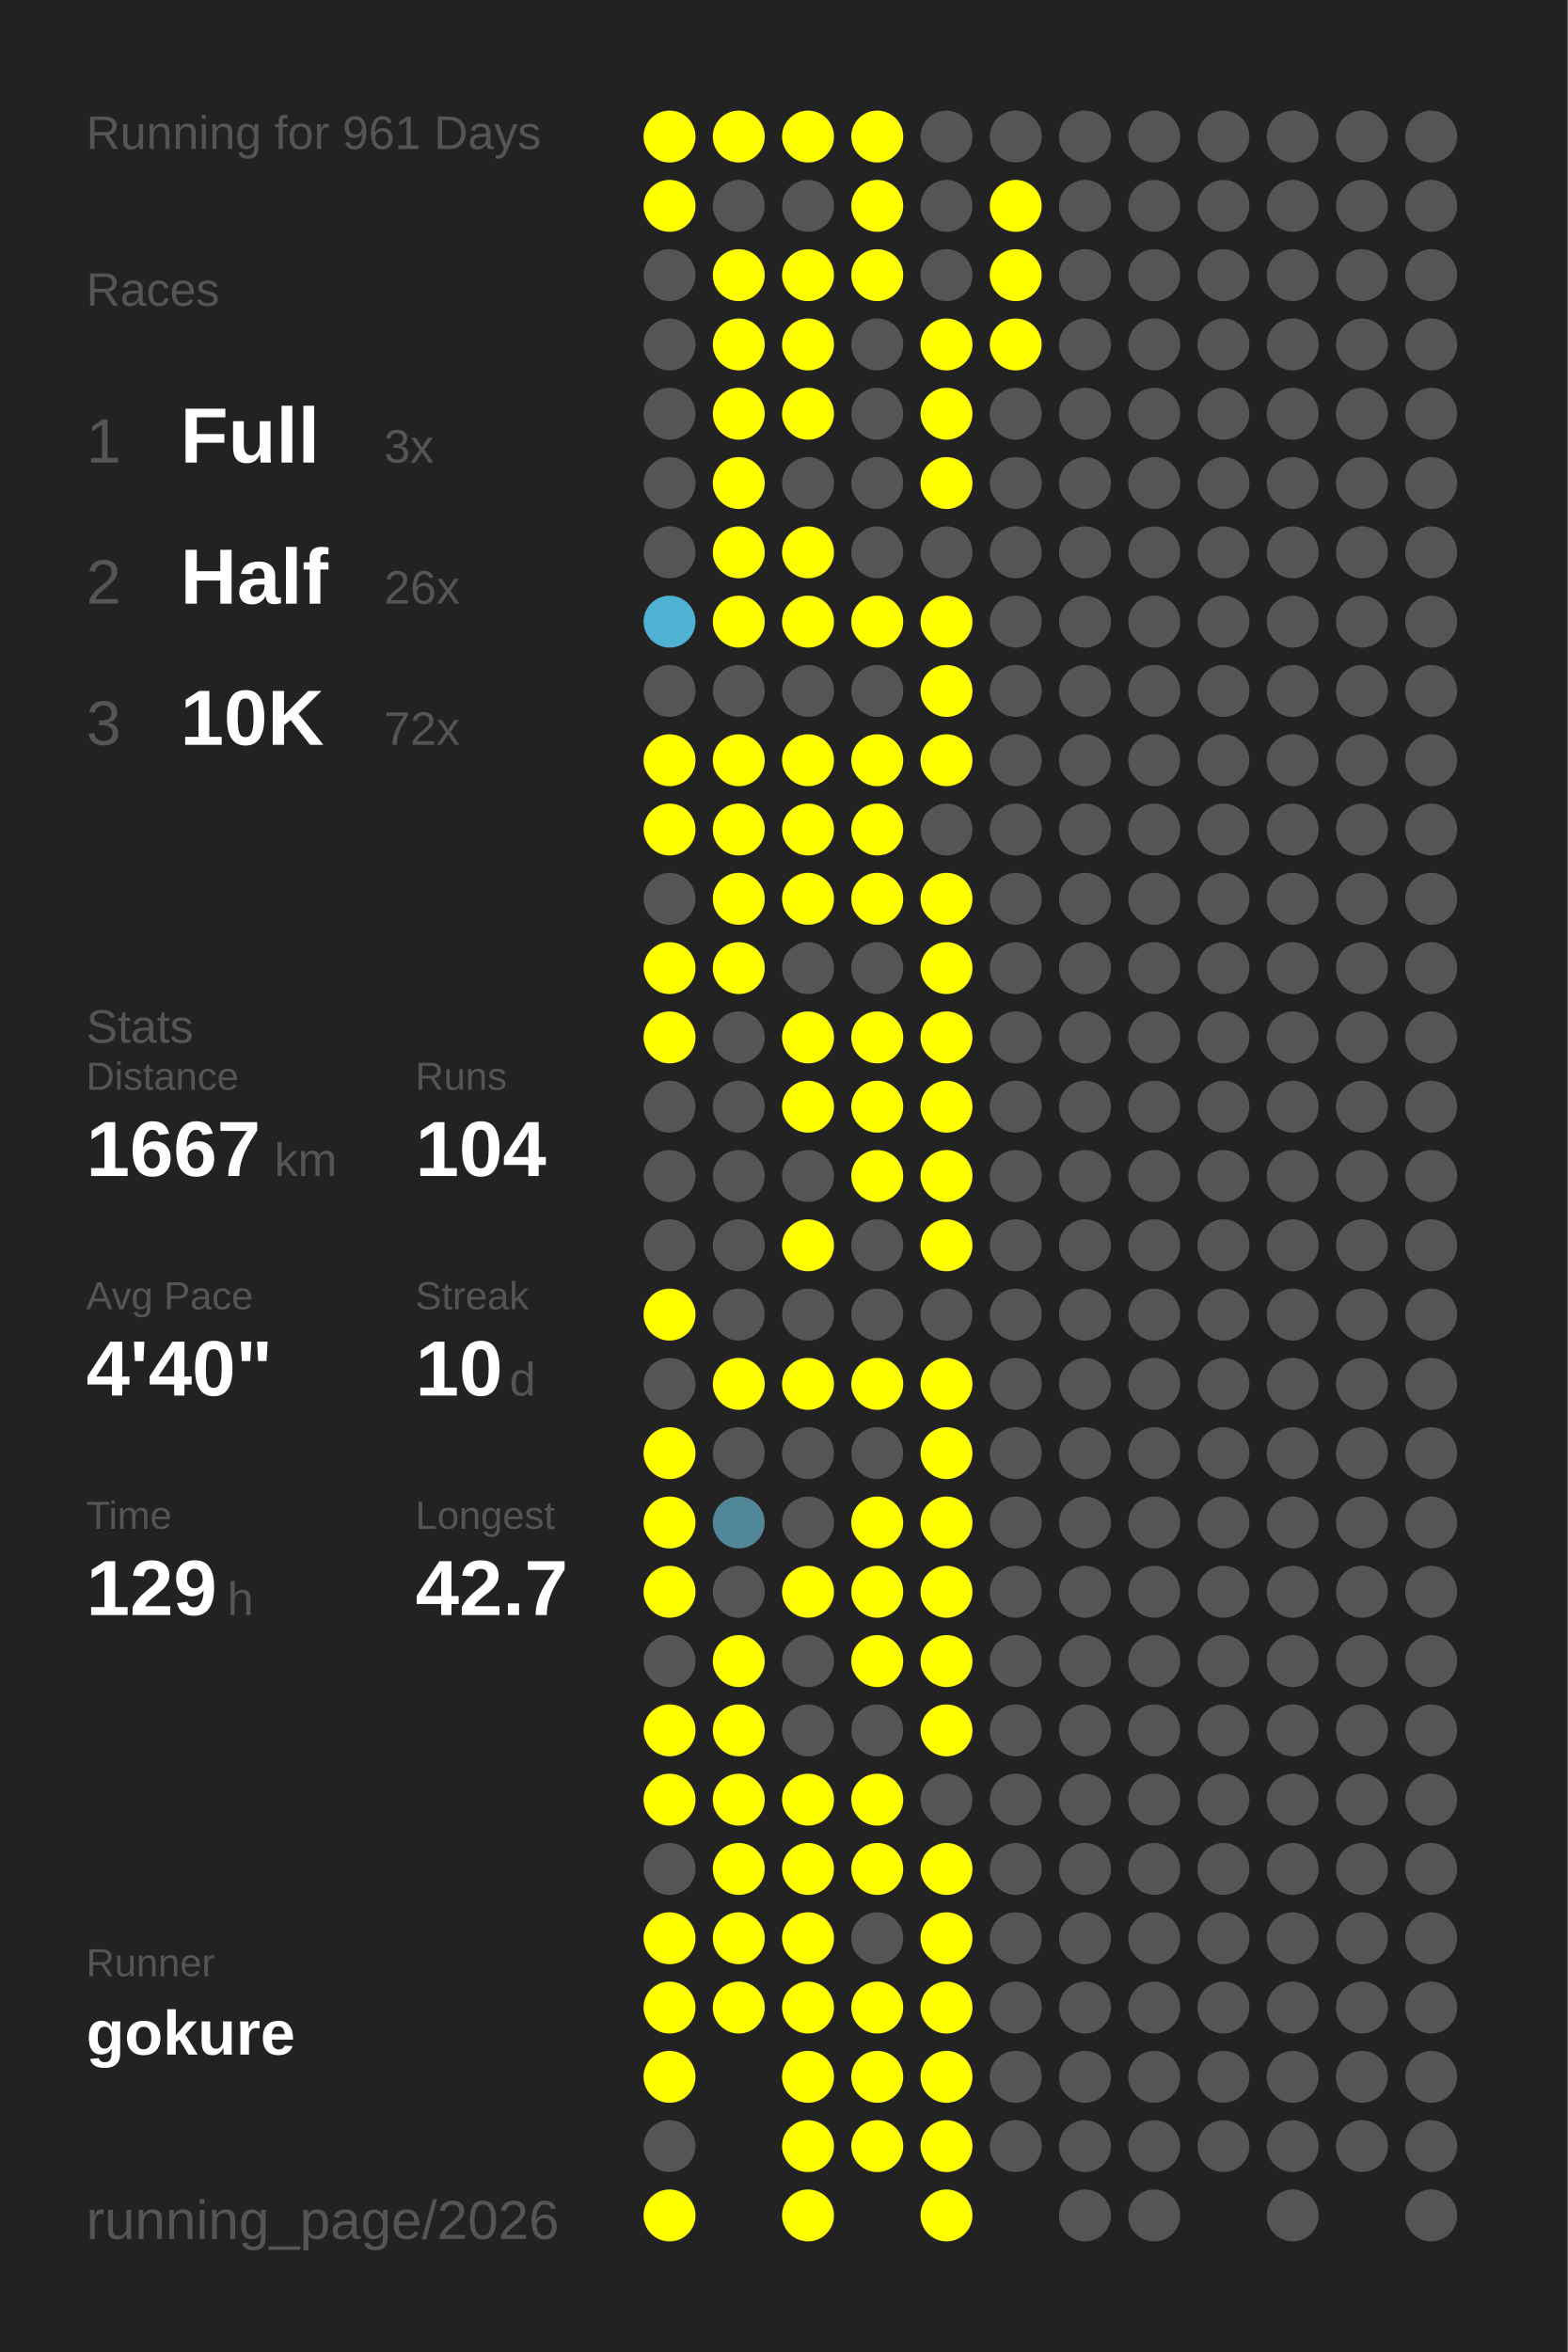
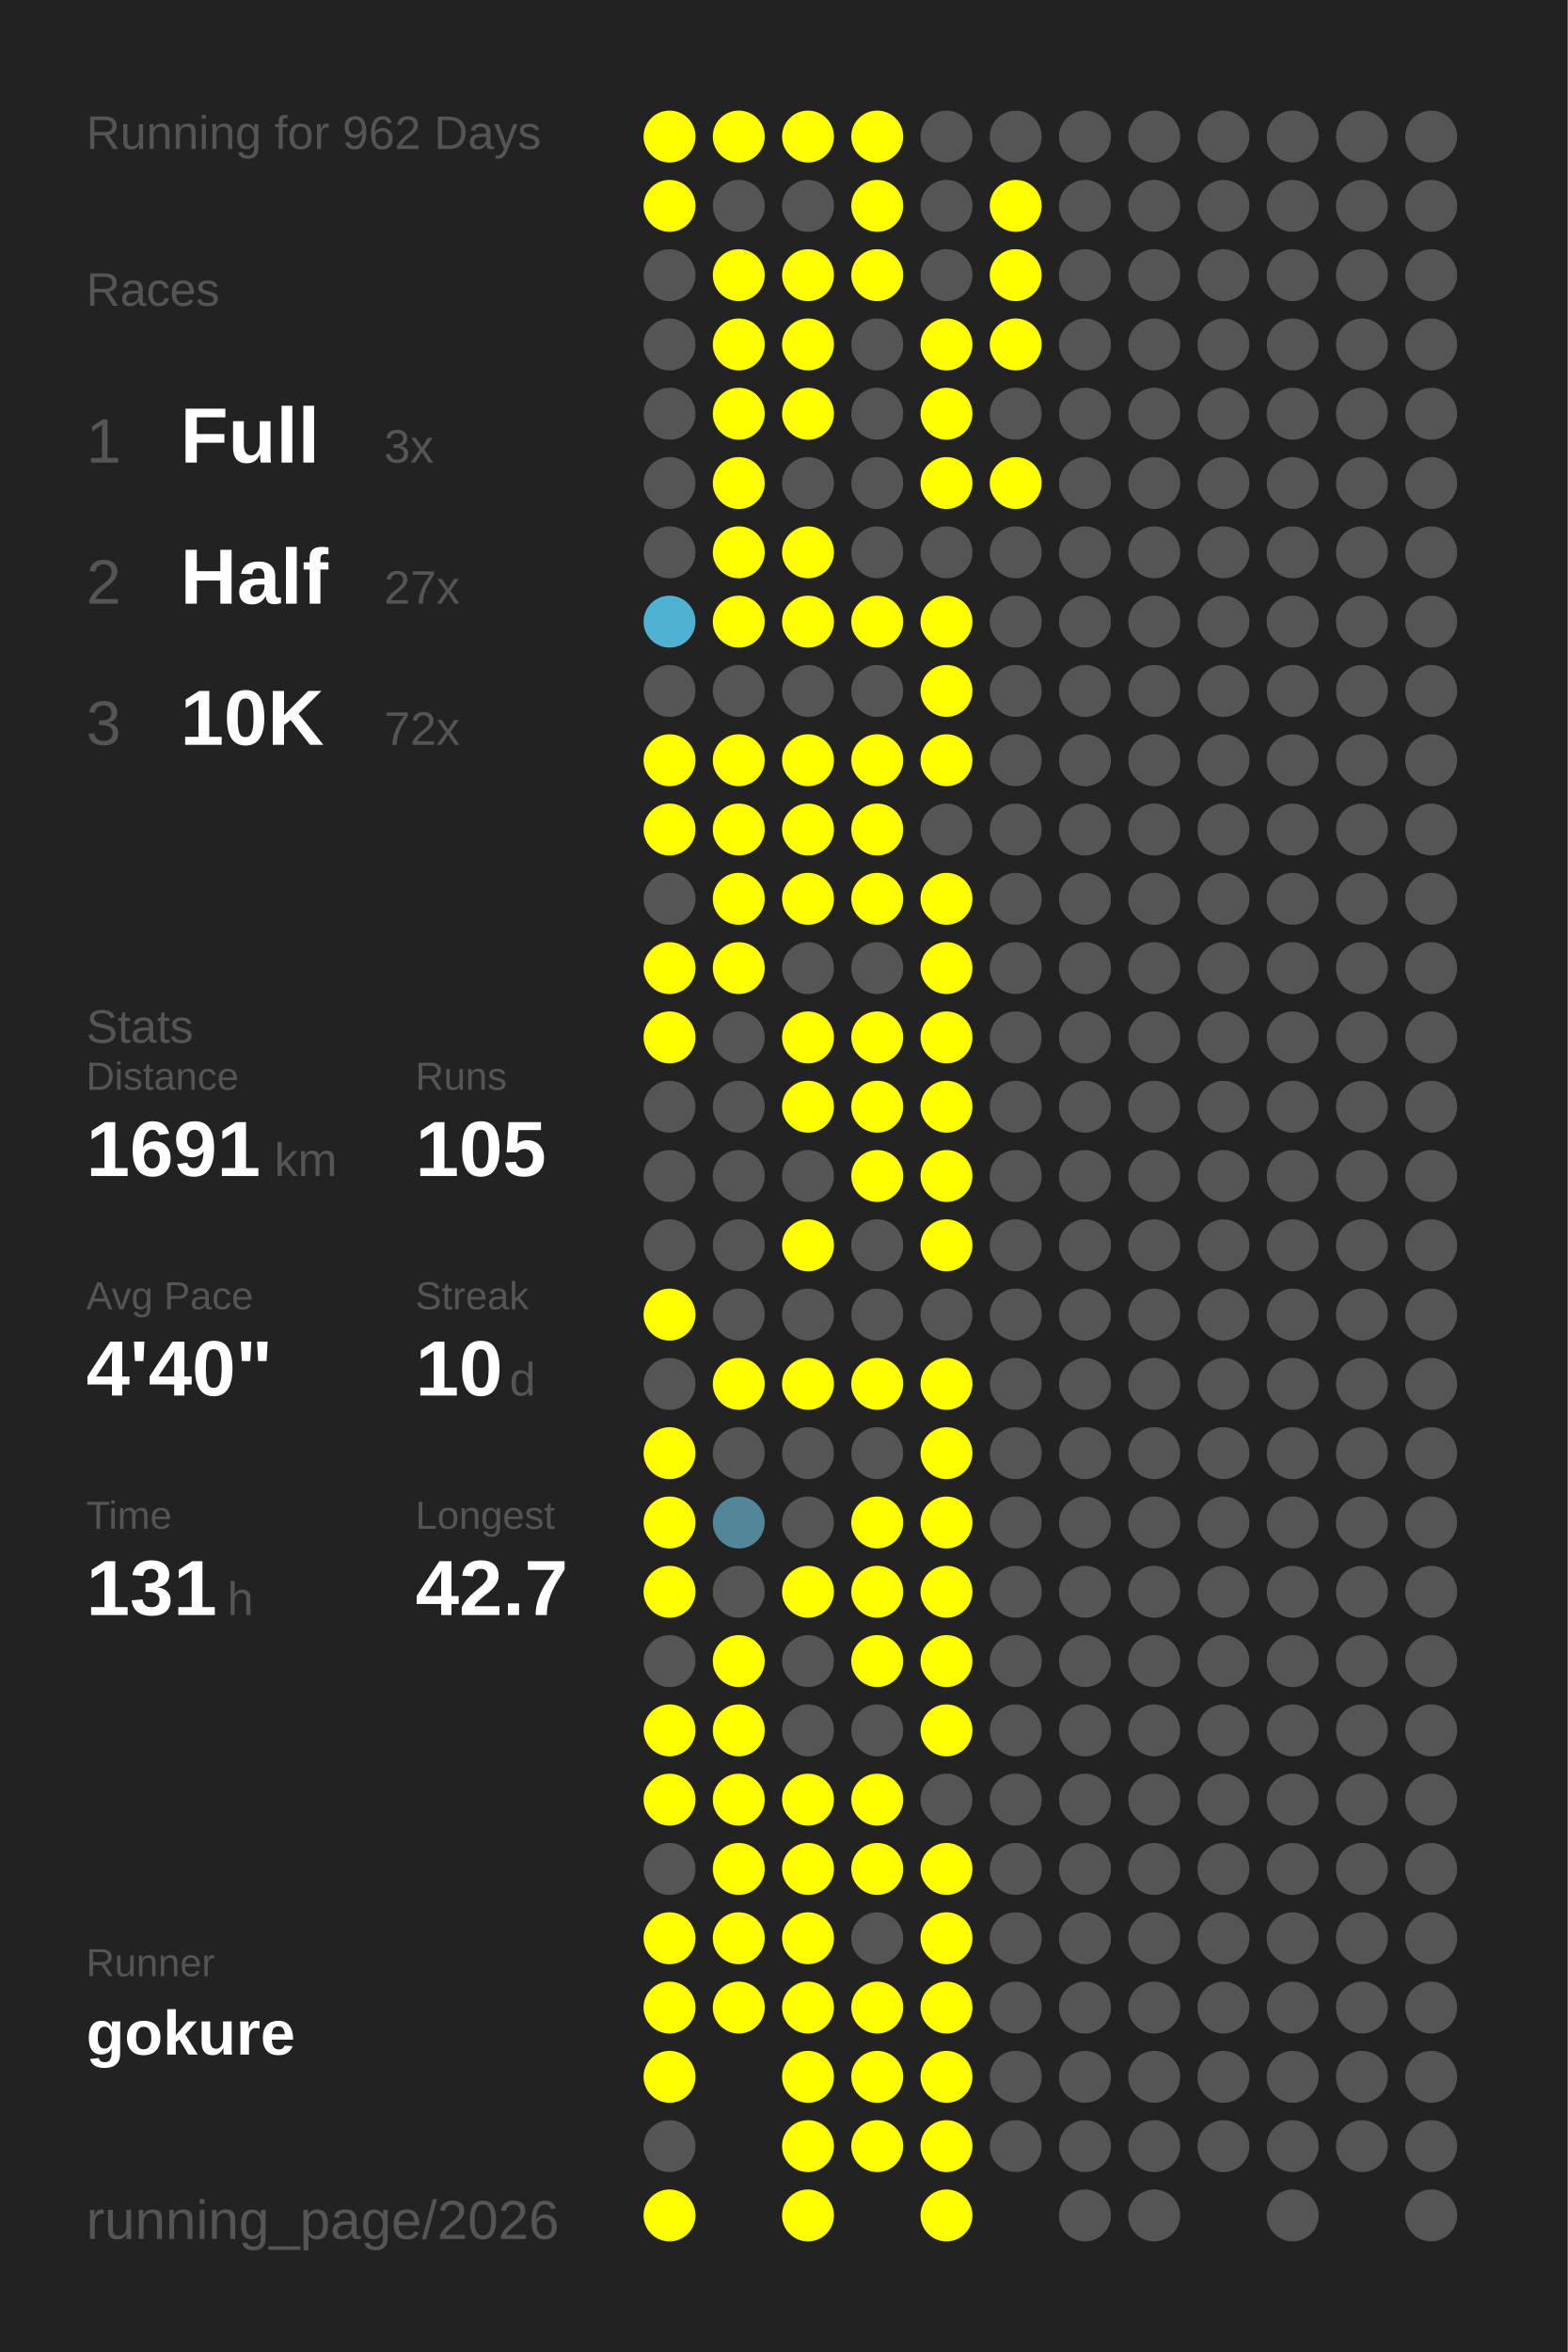
<svg xmlns="http://www.w3.org/2000/svg" baseProfile="full" height="300mm" version="1.1" viewBox="0,0,200,300" width="200mm">
  <defs />
  <rect fill="#222222" height="300" width="200" x="0" y="0" />
-   <text fill="#555555" style="font-size:6px; font-family:Arial;" x="11" y="19">Running for 961 Days</text>
+   <text fill="#555555" style="font-size:6px; font-family:Arial;" x="11" y="19">Running for 962 Days</text>
  <text fill="#555555" style="font-size:6px; font-family:Arial;" x="11" y="39">Races</text>
  <text fill="#555555" style="font-size:8px; font-family:Arial;" x="11" y="59">1</text>
  <text fill="#FFFFFF" style="font-size:10px; font-family:Arial; font-weight:bold;" x="23" y="59">Full</text>
  <text fill="#555555" style="font-size:6px; font-family:Arial;" x="49" y="59">3x</text>
  <text fill="#555555" style="font-size:8px; font-family:Arial;" x="11" y="77">2</text>
  <text fill="#FFFFFF" style="font-size:10px; font-family:Arial; font-weight:bold;" x="23" y="77">Half</text>
-   <text fill="#555555" style="font-size:6px; font-family:Arial;" x="49" y="77">26x</text>
+   <text fill="#555555" style="font-size:6px; font-family:Arial;" x="49" y="77">27x</text>
  <text fill="#555555" style="font-size:8px; font-family:Arial;" x="11" y="95">3</text>
  <text fill="#FFFFFF" style="font-size:10px; font-family:Arial; font-weight:bold;" x="23" y="95">10K</text>
  <text fill="#555555" style="font-size:6px; font-family:Arial;" x="49" y="95">72x</text>
  <text fill="#555555" style="font-size:6px; font-family:Arial;" x="11" y="133">Stats</text>
  <text fill="#555555" style="font-size:5px; font-family:Arial;" x="11" y="139">Distance</text>
-   <text fill="#FFFFFF" style="font-size:10px; font-family:Arial; font-weight:bold;" x="11" y="150">1667</text>
+   <text fill="#FFFFFF" style="font-size:10px; font-family:Arial; font-weight:bold;" x="11" y="150">1691</text>
  <text fill="#555555" style="font-size:6px; font-family:Arial;" x="35" y="150">km</text>
  <text fill="#555555" style="font-size:5px; font-family:Arial;" x="53" y="139">Runs</text>
-   <text fill="#FFFFFF" style="font-size:10px; font-family:Arial; font-weight:bold;" x="53" y="150">104</text>
+   <text fill="#FFFFFF" style="font-size:10px; font-family:Arial; font-weight:bold;" x="53" y="150">105</text>
  <text fill="#555555" style="font-size:5px; font-family:Arial;" x="11" y="167">Avg Pace</text>
  <text fill="#FFFFFF" style="font-size:10px; font-family:Arial; font-weight:bold;" x="11" y="178">4'40"</text>
  <text fill="#555555" style="font-size:5px; font-family:Arial;" x="53" y="167">Streak</text>
  <text fill="#FFFFFF" style="font-size:10px; font-family:Arial; font-weight:bold;" x="53" y="178">10</text>
  <text fill="#555555" style="font-size:6px; font-family:Arial;" x="65" y="178">d</text>
  <text fill="#555555" style="font-size:5px; font-family:Arial;" x="11" y="195">Time</text>
-   <text fill="#FFFFFF" style="font-size:10px; font-family:Arial; font-weight:bold;" x="11" y="206">129</text>
+   <text fill="#FFFFFF" style="font-size:10px; font-family:Arial; font-weight:bold;" x="11" y="206">131</text>
  <text fill="#555555" style="font-size:6px; font-family:Arial;" x="29" y="206">h</text>
  <text fill="#555555" style="font-size:5px; font-family:Arial;" x="53" y="195">Longest</text>
  <text fill="#FFFFFF" style="font-size:10px; font-family:Arial; font-weight:bold;" x="53" y="206">42.7</text>
  <text fill="#555555" style="font-size:5px; font-family:Arial;" x="11" y="252.065">Runner</text>
  <text fill="#FFFFFF" style="font-size:8px; font-family:Arial; font-weight:bold;" x="11" y="262.065">gokure</text>
  <text fill="#555555" style="font-size:7px; font-family:Arial;" x="11" y="285.581">running_page/2026</text>
  <circle cx="85.417" cy="17.419" fill="#FFFF00" r="3.312" />
  <circle cx="85.417" cy="26.258" fill="#FFFF00" r="3.312" />
  <circle cx="85.417" cy="35.097" fill="#555555" r="3.312" />
  <circle cx="85.417" cy="43.935" fill="#555555" r="3.312" />
  <circle cx="85.417" cy="52.774" fill="#555555" r="3.312" />
  <circle cx="85.417" cy="61.613" fill="#555555" r="3.312" />
  <circle cx="85.417" cy="70.452" fill="#555555" r="3.312" />
  <circle cx="85.417" cy="79.29" fill="#4fb2d3" r="3.312" />
  <circle cx="85.417" cy="88.129" fill="#555555" r="3.312" />
  <circle cx="85.417" cy="96.968" fill="#FFFF00" r="3.312" />
  <circle cx="85.417" cy="105.806" fill="#FFFF00" r="3.312" />
  <circle cx="85.417" cy="114.645" fill="#555555" r="3.312" />
  <circle cx="85.417" cy="123.484" fill="#FFFF00" r="3.312" />
  <circle cx="85.417" cy="132.323" fill="#FFFF00" r="3.312" />
  <circle cx="85.417" cy="141.161" fill="#555555" r="3.312" />
  <circle cx="85.417" cy="150" fill="#555555" r="3.312" />
  <circle cx="85.417" cy="158.839" fill="#555555" r="3.312" />
  <circle cx="85.417" cy="167.677" fill="#FFFF00" r="3.312" />
  <circle cx="85.417" cy="176.516" fill="#555555" r="3.312" />
  <circle cx="85.417" cy="185.355" fill="#FFFF00" r="3.312" />
  <circle cx="85.417" cy="194.194" fill="#FFFF00" r="3.312" />
  <circle cx="85.417" cy="203.032" fill="#FFFF00" r="3.312" />
  <circle cx="85.417" cy="211.871" fill="#555555" r="3.312" />
  <circle cx="85.417" cy="220.71" fill="#FFFF00" r="3.312" />
  <circle cx="85.417" cy="229.548" fill="#FFFF00" r="3.312" />
  <circle cx="85.417" cy="238.387" fill="#555555" r="3.312" />
  <circle cx="85.417" cy="247.226" fill="#FFFF00" r="3.312" />
  <circle cx="85.417" cy="256.065" fill="#FFFF00" r="3.312" />
  <circle cx="85.417" cy="264.903" fill="#FFFF00" r="3.312" />
  <circle cx="85.417" cy="273.742" fill="#555555" r="3.312" />
  <circle cx="85.417" cy="282.581" fill="#FFFF00" r="3.312" />
  <circle cx="94.25" cy="17.419" fill="#FFFF00" r="3.312" />
  <circle cx="94.25" cy="26.258" fill="#555555" r="3.312" />
  <circle cx="94.25" cy="35.097" fill="#FFFF00" r="3.312" />
  <circle cx="94.25" cy="43.935" fill="#FFFF00" r="3.312" />
  <circle cx="94.25" cy="52.774" fill="#FFFF00" r="3.312" />
  <circle cx="94.25" cy="61.613" fill="#FFFF00" r="3.312" />
  <circle cx="94.25" cy="70.452" fill="#FFFF00" r="3.312" />
  <circle cx="94.25" cy="79.29" fill="#FFFF00" r="3.312" />
  <circle cx="94.25" cy="88.129" fill="#555555" r="3.312" />
  <circle cx="94.25" cy="96.968" fill="#FFFF00" r="3.312" />
  <circle cx="94.25" cy="105.806" fill="#FFFF00" r="3.312" />
  <circle cx="94.25" cy="114.645" fill="#FFFF00" r="3.312" />
  <circle cx="94.25" cy="123.484" fill="#FFFF00" r="3.312" />
  <circle cx="94.25" cy="132.323" fill="#555555" r="3.312" />
  <circle cx="94.25" cy="141.161" fill="#555555" r="3.312" />
  <circle cx="94.25" cy="150" fill="#555555" r="3.312" />
  <circle cx="94.25" cy="158.839" fill="#555555" r="3.312" />
  <circle cx="94.25" cy="167.677" fill="#555555" r="3.312" />
  <circle cx="94.25" cy="176.516" fill="#FFFF00" r="3.312" />
  <circle cx="94.25" cy="185.355" fill="#555555" r="3.312" />
  <circle cx="94.25" cy="194.194" fill="#518799" r="3.312" />
  <circle cx="94.25" cy="203.032" fill="#555555" r="3.312" />
  <circle cx="94.25" cy="211.871" fill="#FFFF00" r="3.312" />
  <circle cx="94.25" cy="220.71" fill="#FFFF00" r="3.312" />
  <circle cx="94.25" cy="229.548" fill="#FFFF00" r="3.312" />
  <circle cx="94.25" cy="238.387" fill="#FFFF00" r="3.312" />
  <circle cx="94.25" cy="247.226" fill="#FFFF00" r="3.312" />
  <circle cx="94.25" cy="256.065" fill="#FFFF00" r="3.312" />
  <circle cx="103.083" cy="17.419" fill="#FFFF00" r="3.312" />
  <circle cx="103.083" cy="26.258" fill="#555555" r="3.312" />
  <circle cx="103.083" cy="35.097" fill="#FFFF00" r="3.312" />
  <circle cx="103.083" cy="43.935" fill="#FFFF00" r="3.312" />
  <circle cx="103.083" cy="52.774" fill="#FFFF00" r="3.312" />
  <circle cx="103.083" cy="61.613" fill="#555555" r="3.312" />
  <circle cx="103.083" cy="70.452" fill="#FFFF00" r="3.312" />
  <circle cx="103.083" cy="79.29" fill="#FFFF00" r="3.312" />
  <circle cx="103.083" cy="88.129" fill="#555555" r="3.312" />
  <circle cx="103.083" cy="96.968" fill="#FFFF00" r="3.312" />
  <circle cx="103.083" cy="105.806" fill="#FFFF00" r="3.312" />
  <circle cx="103.083" cy="114.645" fill="#FFFF00" r="3.312" />
  <circle cx="103.083" cy="123.484" fill="#555555" r="3.312" />
  <circle cx="103.083" cy="132.323" fill="#FFFF00" r="3.312" />
  <circle cx="103.083" cy="141.161" fill="#FFFF00" r="3.312" />
  <circle cx="103.083" cy="150" fill="#555555" r="3.312" />
  <circle cx="103.083" cy="158.839" fill="#FFFF00" r="3.312" />
  <circle cx="103.083" cy="167.677" fill="#555555" r="3.312" />
  <circle cx="103.083" cy="176.516" fill="#FFFF00" r="3.312" />
  <circle cx="103.083" cy="185.355" fill="#555555" r="3.312" />
  <circle cx="103.083" cy="194.194" fill="#555555" r="3.312" />
  <circle cx="103.083" cy="203.032" fill="#FFFF00" r="3.312" />
  <circle cx="103.083" cy="211.871" fill="#555555" r="3.312" />
  <circle cx="103.083" cy="220.71" fill="#555555" r="3.312" />
  <circle cx="103.083" cy="229.548" fill="#FFFF00" r="3.312" />
  <circle cx="103.083" cy="238.387" fill="#FFFF00" r="3.312" />
  <circle cx="103.083" cy="247.226" fill="#FFFF00" r="3.312" />
  <circle cx="103.083" cy="256.065" fill="#FFFF00" r="3.312" />
  <circle cx="103.083" cy="264.903" fill="#FFFF00" r="3.312" />
  <circle cx="103.083" cy="273.742" fill="#FFFF00" r="3.312" />
  <circle cx="103.083" cy="282.581" fill="#FFFF00" r="3.312" />
  <circle cx="111.917" cy="17.419" fill="#FFFF00" r="3.312" />
  <circle cx="111.917" cy="26.258" fill="#FFFF00" r="3.312" />
  <circle cx="111.917" cy="35.097" fill="#FFFF00" r="3.312" />
  <circle cx="111.917" cy="43.935" fill="#555555" r="3.312" />
  <circle cx="111.917" cy="52.774" fill="#555555" r="3.312" />
  <circle cx="111.917" cy="61.613" fill="#555555" r="3.312" />
  <circle cx="111.917" cy="70.452" fill="#555555" r="3.312" />
  <circle cx="111.917" cy="79.29" fill="#FFFF00" r="3.312" />
  <circle cx="111.917" cy="88.129" fill="#555555" r="3.312" />
  <circle cx="111.917" cy="96.968" fill="#FFFF00" r="3.312" />
  <circle cx="111.917" cy="105.806" fill="#FFFF00" r="3.312" />
  <circle cx="111.917" cy="114.645" fill="#FFFF00" r="3.312" />
  <circle cx="111.917" cy="123.484" fill="#555555" r="3.312" />
  <circle cx="111.917" cy="132.323" fill="#FFFF00" r="3.312" />
  <circle cx="111.917" cy="141.161" fill="#FFFF00" r="3.312" />
  <circle cx="111.917" cy="150" fill="#FFFF00" r="3.312" />
  <circle cx="111.917" cy="158.839" fill="#555555" r="3.312" />
  <circle cx="111.917" cy="167.677" fill="#555555" r="3.312" />
  <circle cx="111.917" cy="176.516" fill="#FFFF00" r="3.312" />
  <circle cx="111.917" cy="185.355" fill="#555555" r="3.312" />
  <circle cx="111.917" cy="194.194" fill="#FFFF00" r="3.312" />
  <circle cx="111.917" cy="203.032" fill="#FFFF00" r="3.312" />
  <circle cx="111.917" cy="211.871" fill="#FFFF00" r="3.312" />
  <circle cx="111.917" cy="220.71" fill="#555555" r="3.312" />
  <circle cx="111.917" cy="229.548" fill="#FFFF00" r="3.312" />
  <circle cx="111.917" cy="238.387" fill="#FFFF00" r="3.312" />
  <circle cx="111.917" cy="247.226" fill="#555555" r="3.312" />
  <circle cx="111.917" cy="256.065" fill="#FFFF00" r="3.312" />
  <circle cx="111.917" cy="264.903" fill="#FFFF00" r="3.312" />
  <circle cx="111.917" cy="273.742" fill="#FFFF00" r="3.312" />
  <circle cx="120.75" cy="17.419" fill="#555555" r="3.312" />
  <circle cx="120.75" cy="26.258" fill="#555555" r="3.312" />
  <circle cx="120.75" cy="35.097" fill="#555555" r="3.312" />
  <circle cx="120.75" cy="43.935" fill="#FFFF00" r="3.312" />
  <circle cx="120.75" cy="52.774" fill="#FFFF00" r="3.312" />
  <circle cx="120.75" cy="61.613" fill="#FFFF00" r="3.312" />
  <circle cx="120.75" cy="70.452" fill="#555555" r="3.312" />
  <circle cx="120.75" cy="79.29" fill="#FFFF00" r="3.312" />
  <circle cx="120.75" cy="88.129" fill="#FFFF00" r="3.312" />
  <circle cx="120.75" cy="96.968" fill="#FFFF00" r="3.312" />
  <circle cx="120.75" cy="105.806" fill="#555555" r="3.312" />
  <circle cx="120.75" cy="114.645" fill="#FFFF00" r="3.312" />
  <circle cx="120.75" cy="123.484" fill="#FFFF00" r="3.312" />
  <circle cx="120.75" cy="132.323" fill="#FFFF00" r="3.312" />
  <circle cx="120.75" cy="141.161" fill="#FFFF00" r="3.312" />
  <circle cx="120.75" cy="150" fill="#FFFF00" r="3.312" />
  <circle cx="120.75" cy="158.839" fill="#FFFF00" r="3.312" />
  <circle cx="120.75" cy="167.677" fill="#555555" r="3.312" />
  <circle cx="120.75" cy="176.516" fill="#FFFF00" r="3.312" />
  <circle cx="120.75" cy="185.355" fill="#FFFF00" r="3.312" />
  <circle cx="120.75" cy="194.194" fill="#FFFF00" r="3.312" />
  <circle cx="120.75" cy="203.032" fill="#FFFF00" r="3.312" />
  <circle cx="120.75" cy="211.871" fill="#FFFF00" r="3.312" />
  <circle cx="120.75" cy="220.71" fill="#FFFF00" r="3.312" />
  <circle cx="120.75" cy="229.548" fill="#555555" r="3.312" />
  <circle cx="120.75" cy="238.387" fill="#FFFF00" r="3.312" />
  <circle cx="120.75" cy="247.226" fill="#FFFF00" r="3.312" />
  <circle cx="120.75" cy="256.065" fill="#FFFF00" r="3.312" />
  <circle cx="120.75" cy="264.903" fill="#FFFF00" r="3.312" />
  <circle cx="120.75" cy="273.742" fill="#FFFF00" r="3.312" />
  <circle cx="120.75" cy="282.581" fill="#FFFF00" r="3.312" />
  <circle cx="129.583" cy="17.419" fill="#555555" r="3.312" />
  <circle cx="129.583" cy="26.258" fill="#FFFF00" r="3.312" />
  <circle cx="129.583" cy="35.097" fill="#FFFF00" r="3.312" />
  <circle cx="129.583" cy="43.935" fill="#FFFF00" r="3.312" />
  <circle cx="129.583" cy="52.774" fill="#555555" r="3.312" />
-   <circle cx="129.583" cy="61.613" fill="#555555" r="3.312" />
+   <circle cx="129.583" cy="61.613" fill="#FFFF00" r="3.312" />
  <circle cx="129.583" cy="70.452" fill="#555555" r="3.312" />
  <circle cx="129.583" cy="79.29" fill="#555555" r="3.312" />
  <circle cx="129.583" cy="88.129" fill="#555555" r="3.312" />
  <circle cx="129.583" cy="96.968" fill="#555555" r="3.312" />
  <circle cx="129.583" cy="105.806" fill="#555555" r="3.312" />
  <circle cx="129.583" cy="114.645" fill="#555555" r="3.312" />
  <circle cx="129.583" cy="123.484" fill="#555555" r="3.312" />
  <circle cx="129.583" cy="132.323" fill="#555555" r="3.312" />
  <circle cx="129.583" cy="141.161" fill="#555555" r="3.312" />
  <circle cx="129.583" cy="150" fill="#555555" r="3.312" />
  <circle cx="129.583" cy="158.839" fill="#555555" r="3.312" />
  <circle cx="129.583" cy="167.677" fill="#555555" r="3.312" />
  <circle cx="129.583" cy="176.516" fill="#555555" r="3.312" />
  <circle cx="129.583" cy="185.355" fill="#555555" r="3.312" />
  <circle cx="129.583" cy="194.194" fill="#555555" r="3.312" />
  <circle cx="129.583" cy="203.032" fill="#555555" r="3.312" />
  <circle cx="129.583" cy="211.871" fill="#555555" r="3.312" />
  <circle cx="129.583" cy="220.71" fill="#555555" r="3.312" />
  <circle cx="129.583" cy="229.548" fill="#555555" r="3.312" />
  <circle cx="129.583" cy="238.387" fill="#555555" r="3.312" />
  <circle cx="129.583" cy="247.226" fill="#555555" r="3.312" />
  <circle cx="129.583" cy="256.065" fill="#555555" r="3.312" />
  <circle cx="129.583" cy="264.903" fill="#555555" r="3.312" />
  <circle cx="129.583" cy="273.742" fill="#555555" r="3.312" />
  <circle cx="138.417" cy="17.419" fill="#555555" r="3.312" />
  <circle cx="138.417" cy="26.258" fill="#555555" r="3.312" />
  <circle cx="138.417" cy="35.097" fill="#555555" r="3.312" />
  <circle cx="138.417" cy="43.935" fill="#555555" r="3.312" />
  <circle cx="138.417" cy="52.774" fill="#555555" r="3.312" />
  <circle cx="138.417" cy="61.613" fill="#555555" r="3.312" />
  <circle cx="138.417" cy="70.452" fill="#555555" r="3.312" />
  <circle cx="138.417" cy="79.29" fill="#555555" r="3.312" />
  <circle cx="138.417" cy="88.129" fill="#555555" r="3.312" />
  <circle cx="138.417" cy="96.968" fill="#555555" r="3.312" />
  <circle cx="138.417" cy="105.806" fill="#555555" r="3.312" />
  <circle cx="138.417" cy="114.645" fill="#555555" r="3.312" />
  <circle cx="138.417" cy="123.484" fill="#555555" r="3.312" />
  <circle cx="138.417" cy="132.323" fill="#555555" r="3.312" />
  <circle cx="138.417" cy="141.161" fill="#555555" r="3.312" />
  <circle cx="138.417" cy="150" fill="#555555" r="3.312" />
  <circle cx="138.417" cy="158.839" fill="#555555" r="3.312" />
  <circle cx="138.417" cy="167.677" fill="#555555" r="3.312" />
  <circle cx="138.417" cy="176.516" fill="#555555" r="3.312" />
  <circle cx="138.417" cy="185.355" fill="#555555" r="3.312" />
  <circle cx="138.417" cy="194.194" fill="#555555" r="3.312" />
  <circle cx="138.417" cy="203.032" fill="#555555" r="3.312" />
  <circle cx="138.417" cy="211.871" fill="#555555" r="3.312" />
  <circle cx="138.417" cy="220.71" fill="#555555" r="3.312" />
  <circle cx="138.417" cy="229.548" fill="#555555" r="3.312" />
  <circle cx="138.417" cy="238.387" fill="#555555" r="3.312" />
  <circle cx="138.417" cy="247.226" fill="#555555" r="3.312" />
  <circle cx="138.417" cy="256.065" fill="#555555" r="3.312" />
  <circle cx="138.417" cy="264.903" fill="#555555" r="3.312" />
  <circle cx="138.417" cy="273.742" fill="#555555" r="3.312" />
  <circle cx="138.417" cy="282.581" fill="#555555" r="3.312" />
  <circle cx="147.25" cy="17.419" fill="#555555" r="3.312" />
  <circle cx="147.25" cy="26.258" fill="#555555" r="3.312" />
  <circle cx="147.25" cy="35.097" fill="#555555" r="3.312" />
  <circle cx="147.25" cy="43.935" fill="#555555" r="3.312" />
  <circle cx="147.25" cy="52.774" fill="#555555" r="3.312" />
  <circle cx="147.25" cy="61.613" fill="#555555" r="3.312" />
  <circle cx="147.25" cy="70.452" fill="#555555" r="3.312" />
  <circle cx="147.25" cy="79.29" fill="#555555" r="3.312" />
  <circle cx="147.25" cy="88.129" fill="#555555" r="3.312" />
  <circle cx="147.25" cy="96.968" fill="#555555" r="3.312" />
  <circle cx="147.25" cy="105.806" fill="#555555" r="3.312" />
  <circle cx="147.25" cy="114.645" fill="#555555" r="3.312" />
  <circle cx="147.25" cy="123.484" fill="#555555" r="3.312" />
  <circle cx="147.25" cy="132.323" fill="#555555" r="3.312" />
  <circle cx="147.25" cy="141.161" fill="#555555" r="3.312" />
  <circle cx="147.25" cy="150" fill="#555555" r="3.312" />
  <circle cx="147.25" cy="158.839" fill="#555555" r="3.312" />
  <circle cx="147.25" cy="167.677" fill="#555555" r="3.312" />
  <circle cx="147.25" cy="176.516" fill="#555555" r="3.312" />
  <circle cx="147.25" cy="185.355" fill="#555555" r="3.312" />
  <circle cx="147.25" cy="194.194" fill="#555555" r="3.312" />
  <circle cx="147.25" cy="203.032" fill="#555555" r="3.312" />
  <circle cx="147.25" cy="211.871" fill="#555555" r="3.312" />
  <circle cx="147.25" cy="220.71" fill="#555555" r="3.312" />
  <circle cx="147.25" cy="229.548" fill="#555555" r="3.312" />
  <circle cx="147.25" cy="238.387" fill="#555555" r="3.312" />
  <circle cx="147.25" cy="247.226" fill="#555555" r="3.312" />
  <circle cx="147.25" cy="256.065" fill="#555555" r="3.312" />
  <circle cx="147.25" cy="264.903" fill="#555555" r="3.312" />
  <circle cx="147.25" cy="273.742" fill="#555555" r="3.312" />
  <circle cx="147.25" cy="282.581" fill="#555555" r="3.312" />
  <circle cx="156.083" cy="17.419" fill="#555555" r="3.312" />
  <circle cx="156.083" cy="26.258" fill="#555555" r="3.312" />
  <circle cx="156.083" cy="35.097" fill="#555555" r="3.312" />
  <circle cx="156.083" cy="43.935" fill="#555555" r="3.312" />
  <circle cx="156.083" cy="52.774" fill="#555555" r="3.312" />
  <circle cx="156.083" cy="61.613" fill="#555555" r="3.312" />
  <circle cx="156.083" cy="70.452" fill="#555555" r="3.312" />
  <circle cx="156.083" cy="79.29" fill="#555555" r="3.312" />
  <circle cx="156.083" cy="88.129" fill="#555555" r="3.312" />
  <circle cx="156.083" cy="96.968" fill="#555555" r="3.312" />
  <circle cx="156.083" cy="105.806" fill="#555555" r="3.312" />
  <circle cx="156.083" cy="114.645" fill="#555555" r="3.312" />
  <circle cx="156.083" cy="123.484" fill="#555555" r="3.312" />
  <circle cx="156.083" cy="132.323" fill="#555555" r="3.312" />
  <circle cx="156.083" cy="141.161" fill="#555555" r="3.312" />
  <circle cx="156.083" cy="150" fill="#555555" r="3.312" />
  <circle cx="156.083" cy="158.839" fill="#555555" r="3.312" />
  <circle cx="156.083" cy="167.677" fill="#555555" r="3.312" />
  <circle cx="156.083" cy="176.516" fill="#555555" r="3.312" />
  <circle cx="156.083" cy="185.355" fill="#555555" r="3.312" />
  <circle cx="156.083" cy="194.194" fill="#555555" r="3.312" />
  <circle cx="156.083" cy="203.032" fill="#555555" r="3.312" />
  <circle cx="156.083" cy="211.871" fill="#555555" r="3.312" />
  <circle cx="156.083" cy="220.71" fill="#555555" r="3.312" />
  <circle cx="156.083" cy="229.548" fill="#555555" r="3.312" />
  <circle cx="156.083" cy="238.387" fill="#555555" r="3.312" />
  <circle cx="156.083" cy="247.226" fill="#555555" r="3.312" />
  <circle cx="156.083" cy="256.065" fill="#555555" r="3.312" />
  <circle cx="156.083" cy="264.903" fill="#555555" r="3.312" />
  <circle cx="156.083" cy="273.742" fill="#555555" r="3.312" />
  <circle cx="164.917" cy="17.419" fill="#555555" r="3.312" />
  <circle cx="164.917" cy="26.258" fill="#555555" r="3.312" />
  <circle cx="164.917" cy="35.097" fill="#555555" r="3.312" />
  <circle cx="164.917" cy="43.935" fill="#555555" r="3.312" />
  <circle cx="164.917" cy="52.774" fill="#555555" r="3.312" />
  <circle cx="164.917" cy="61.613" fill="#555555" r="3.312" />
  <circle cx="164.917" cy="70.452" fill="#555555" r="3.312" />
  <circle cx="164.917" cy="79.29" fill="#555555" r="3.312" />
  <circle cx="164.917" cy="88.129" fill="#555555" r="3.312" />
  <circle cx="164.917" cy="96.968" fill="#555555" r="3.312" />
  <circle cx="164.917" cy="105.806" fill="#555555" r="3.312" />
  <circle cx="164.917" cy="114.645" fill="#555555" r="3.312" />
  <circle cx="164.917" cy="123.484" fill="#555555" r="3.312" />
  <circle cx="164.917" cy="132.323" fill="#555555" r="3.312" />
  <circle cx="164.917" cy="141.161" fill="#555555" r="3.312" />
  <circle cx="164.917" cy="150" fill="#555555" r="3.312" />
  <circle cx="164.917" cy="158.839" fill="#555555" r="3.312" />
  <circle cx="164.917" cy="167.677" fill="#555555" r="3.312" />
  <circle cx="164.917" cy="176.516" fill="#555555" r="3.312" />
  <circle cx="164.917" cy="185.355" fill="#555555" r="3.312" />
  <circle cx="164.917" cy="194.194" fill="#555555" r="3.312" />
  <circle cx="164.917" cy="203.032" fill="#555555" r="3.312" />
  <circle cx="164.917" cy="211.871" fill="#555555" r="3.312" />
  <circle cx="164.917" cy="220.71" fill="#555555" r="3.312" />
  <circle cx="164.917" cy="229.548" fill="#555555" r="3.312" />
  <circle cx="164.917" cy="238.387" fill="#555555" r="3.312" />
  <circle cx="164.917" cy="247.226" fill="#555555" r="3.312" />
  <circle cx="164.917" cy="256.065" fill="#555555" r="3.312" />
  <circle cx="164.917" cy="264.903" fill="#555555" r="3.312" />
  <circle cx="164.917" cy="273.742" fill="#555555" r="3.312" />
  <circle cx="164.917" cy="282.581" fill="#555555" r="3.312" />
  <circle cx="173.75" cy="17.419" fill="#555555" r="3.312" />
  <circle cx="173.75" cy="26.258" fill="#555555" r="3.312" />
  <circle cx="173.75" cy="35.097" fill="#555555" r="3.312" />
  <circle cx="173.75" cy="43.935" fill="#555555" r="3.312" />
  <circle cx="173.75" cy="52.774" fill="#555555" r="3.312" />
  <circle cx="173.75" cy="61.613" fill="#555555" r="3.312" />
  <circle cx="173.75" cy="70.452" fill="#555555" r="3.312" />
  <circle cx="173.75" cy="79.29" fill="#555555" r="3.312" />
  <circle cx="173.75" cy="88.129" fill="#555555" r="3.312" />
  <circle cx="173.75" cy="96.968" fill="#555555" r="3.312" />
  <circle cx="173.75" cy="105.806" fill="#555555" r="3.312" />
  <circle cx="173.75" cy="114.645" fill="#555555" r="3.312" />
  <circle cx="173.75" cy="123.484" fill="#555555" r="3.312" />
  <circle cx="173.75" cy="132.323" fill="#555555" r="3.312" />
  <circle cx="173.75" cy="141.161" fill="#555555" r="3.312" />
  <circle cx="173.75" cy="150" fill="#555555" r="3.312" />
  <circle cx="173.75" cy="158.839" fill="#555555" r="3.312" />
  <circle cx="173.75" cy="167.677" fill="#555555" r="3.312" />
  <circle cx="173.75" cy="176.516" fill="#555555" r="3.312" />
  <circle cx="173.75" cy="185.355" fill="#555555" r="3.312" />
  <circle cx="173.75" cy="194.194" fill="#555555" r="3.312" />
  <circle cx="173.75" cy="203.032" fill="#555555" r="3.312" />
  <circle cx="173.75" cy="211.871" fill="#555555" r="3.312" />
  <circle cx="173.75" cy="220.71" fill="#555555" r="3.312" />
  <circle cx="173.75" cy="229.548" fill="#555555" r="3.312" />
  <circle cx="173.75" cy="238.387" fill="#555555" r="3.312" />
  <circle cx="173.75" cy="247.226" fill="#555555" r="3.312" />
  <circle cx="173.75" cy="256.065" fill="#555555" r="3.312" />
  <circle cx="173.75" cy="264.903" fill="#555555" r="3.312" />
  <circle cx="173.75" cy="273.742" fill="#555555" r="3.312" />
  <circle cx="182.583" cy="17.419" fill="#555555" r="3.312" />
  <circle cx="182.583" cy="26.258" fill="#555555" r="3.312" />
  <circle cx="182.583" cy="35.097" fill="#555555" r="3.312" />
  <circle cx="182.583" cy="43.935" fill="#555555" r="3.312" />
  <circle cx="182.583" cy="52.774" fill="#555555" r="3.312" />
  <circle cx="182.583" cy="61.613" fill="#555555" r="3.312" />
  <circle cx="182.583" cy="70.452" fill="#555555" r="3.312" />
  <circle cx="182.583" cy="79.29" fill="#555555" r="3.312" />
  <circle cx="182.583" cy="88.129" fill="#555555" r="3.312" />
  <circle cx="182.583" cy="96.968" fill="#555555" r="3.312" />
  <circle cx="182.583" cy="105.806" fill="#555555" r="3.312" />
  <circle cx="182.583" cy="114.645" fill="#555555" r="3.312" />
  <circle cx="182.583" cy="123.484" fill="#555555" r="3.312" />
  <circle cx="182.583" cy="132.323" fill="#555555" r="3.312" />
  <circle cx="182.583" cy="141.161" fill="#555555" r="3.312" />
  <circle cx="182.583" cy="150" fill="#555555" r="3.312" />
  <circle cx="182.583" cy="158.839" fill="#555555" r="3.312" />
  <circle cx="182.583" cy="167.677" fill="#555555" r="3.312" />
  <circle cx="182.583" cy="176.516" fill="#555555" r="3.312" />
  <circle cx="182.583" cy="185.355" fill="#555555" r="3.312" />
  <circle cx="182.583" cy="194.194" fill="#555555" r="3.312" />
  <circle cx="182.583" cy="203.032" fill="#555555" r="3.312" />
  <circle cx="182.583" cy="211.871" fill="#555555" r="3.312" />
  <circle cx="182.583" cy="220.71" fill="#555555" r="3.312" />
  <circle cx="182.583" cy="229.548" fill="#555555" r="3.312" />
  <circle cx="182.583" cy="238.387" fill="#555555" r="3.312" />
  <circle cx="182.583" cy="247.226" fill="#555555" r="3.312" />
  <circle cx="182.583" cy="256.065" fill="#555555" r="3.312" />
  <circle cx="182.583" cy="264.903" fill="#555555" r="3.312" />
  <circle cx="182.583" cy="273.742" fill="#555555" r="3.312" />
  <circle cx="182.583" cy="282.581" fill="#555555" r="3.312" />
</svg>
